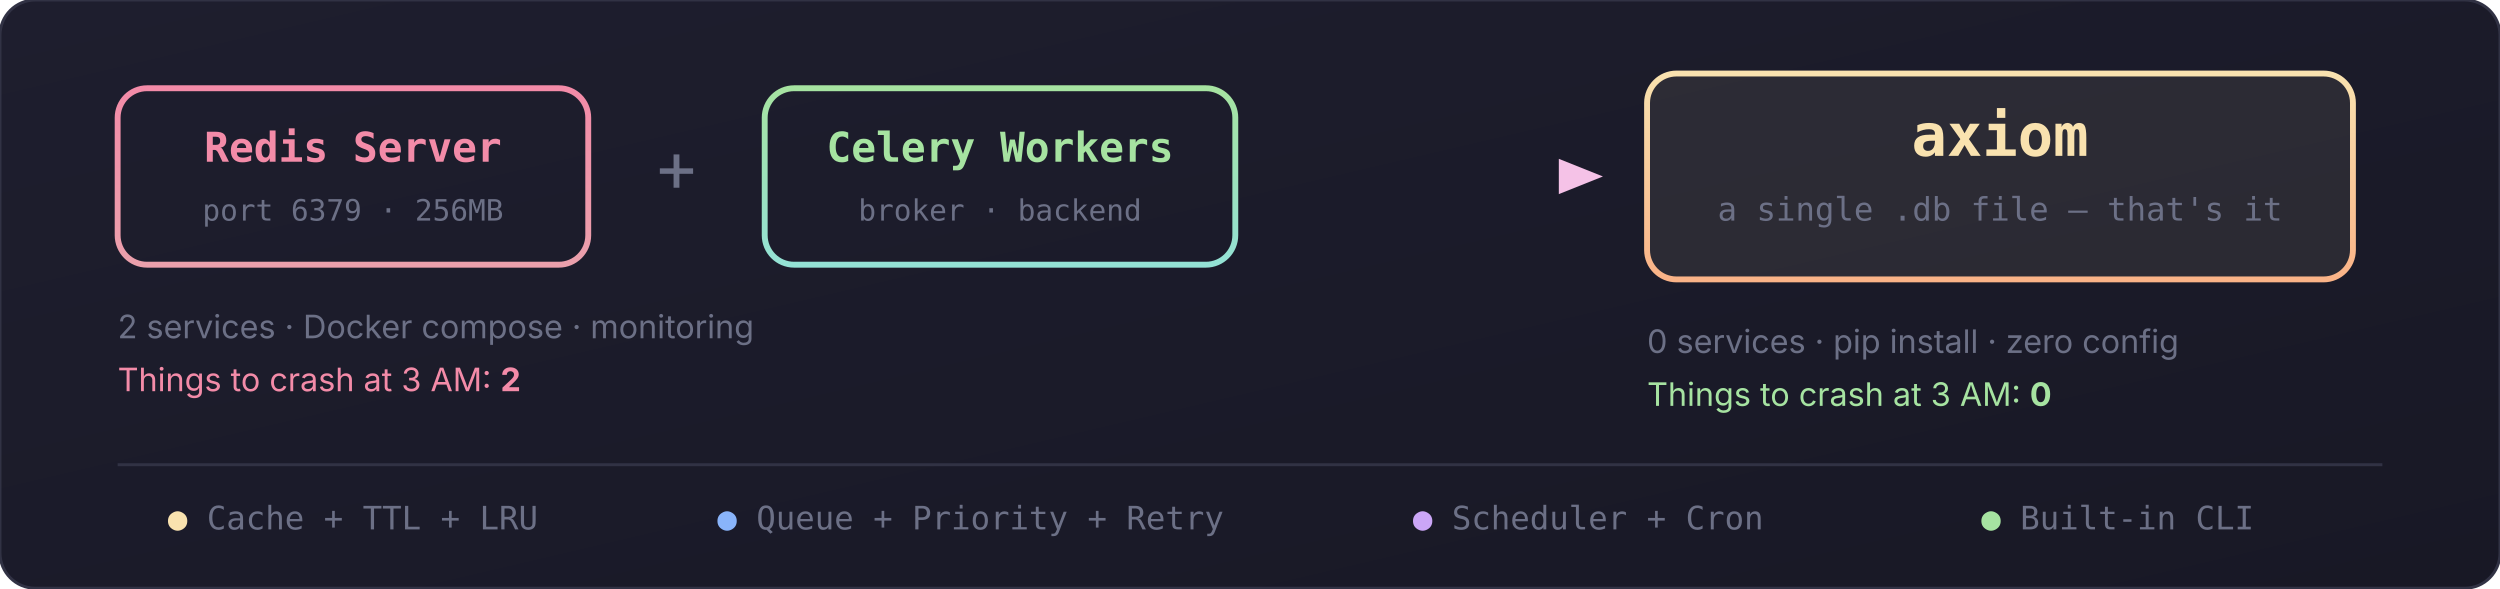
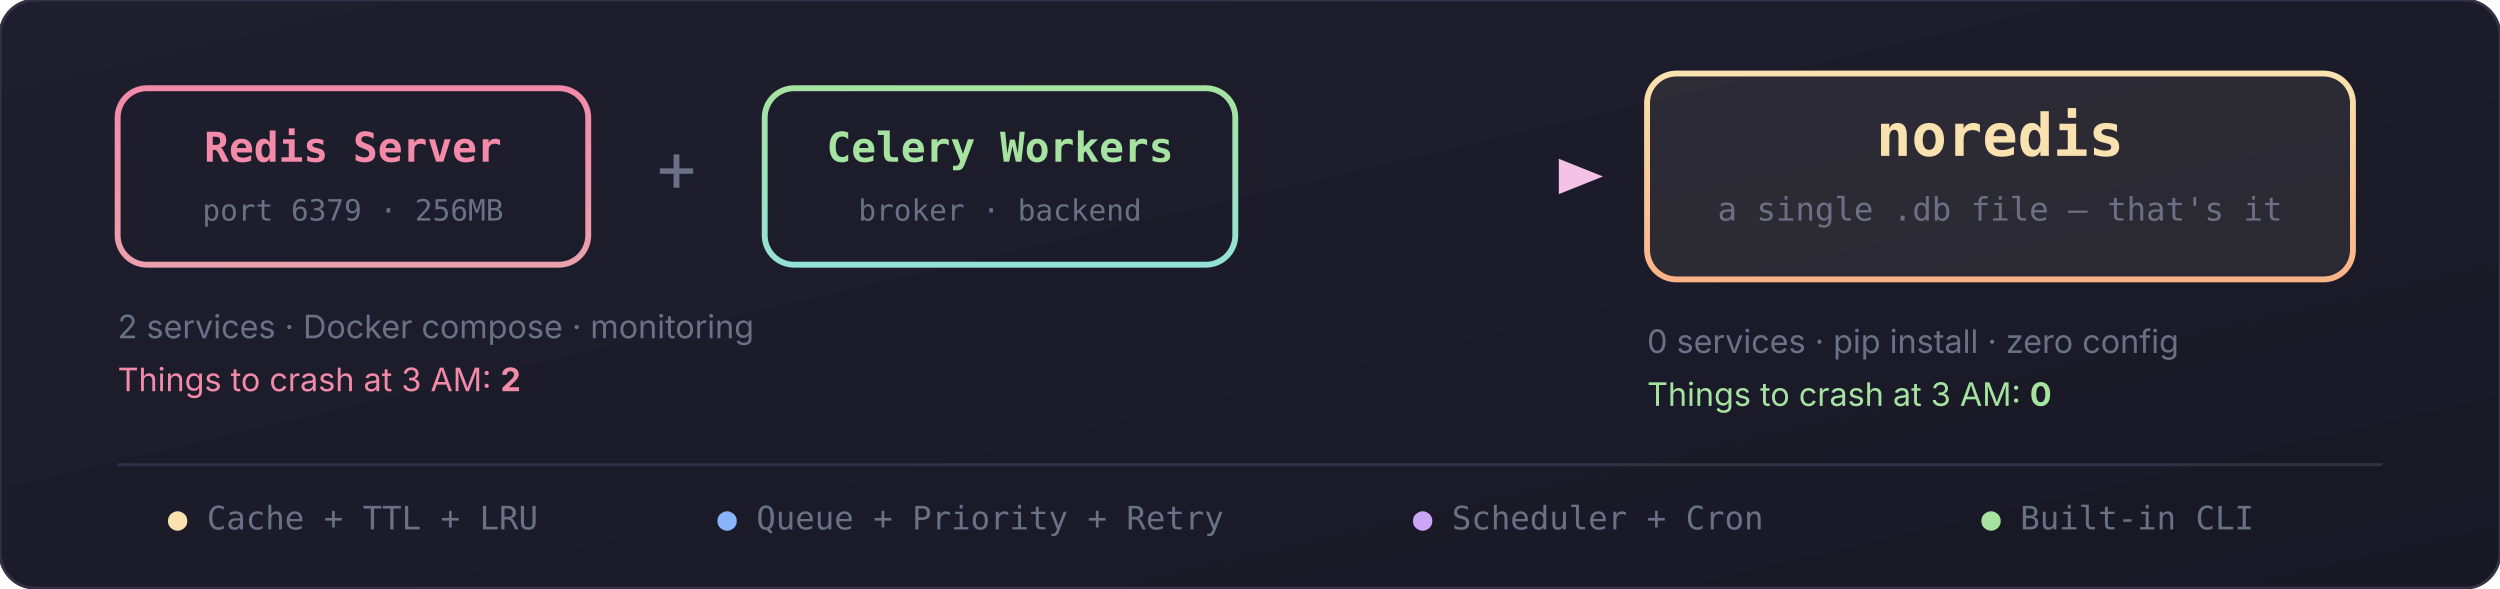
<svg xmlns="http://www.w3.org/2000/svg" viewBox="0 0 850 200">
  <defs>
    <linearGradient id="bg" x1="0%" y1="0%" x2="100%" y2="100%">
      <stop offset="0%" style="stop-color:#1e1e2e" />
      <stop offset="100%" style="stop-color:#181825" />
    </linearGradient>
    <linearGradient id="redisGrad" x1="0%" y1="0%" x2="0%" y2="100%">
      <stop offset="0%" style="stop-color:#f38ba8" />
      <stop offset="100%" style="stop-color:#eba0ac" />
    </linearGradient>
    <linearGradient id="celeryGrad" x1="0%" y1="0%" x2="0%" y2="100%">
      <stop offset="0%" style="stop-color:#a6e3a1" />
      <stop offset="100%" style="stop-color:#94e2d5" />
    </linearGradient>
-     <linearGradient id="axiomGrad" x1="0%" y1="0%" x2="0%" y2="100%">
+     <linearGradient id="noredisGrad" x1="0%" y1="0%" x2="0%" y2="100%">
      <stop offset="0%" style="stop-color:#f9e2af" />
      <stop offset="100%" style="stop-color:#fab387" />
    </linearGradient>
    <linearGradient id="arrowGrad" x1="0%" y1="0%" x2="100%" y2="0%">
      <stop offset="0%" style="stop-color:#cba6f7" />
      <stop offset="100%" style="stop-color:#f5c2e7" />
    </linearGradient>
  </defs>
  <rect width="850" height="200" rx="12" fill="url(#bg)" stroke="#313244" stroke-width="1" />
  <rect x="40" y="30" width="160" height="60" rx="10" fill="none" stroke="url(#redisGrad)" stroke-width="2" />
  <text x="120" y="55" font-family="'SF Mono',monospace" font-size="14" fill="#f38ba8" text-anchor="middle" font-weight="600">Redis Server</text>
  <text x="120" y="75" font-family="'SF Mono',monospace" font-size="10" fill="#6c7086" text-anchor="middle">port 6379 · 256MB</text>
  <text x="230" y="65" font-family="'Inter',sans-serif" font-size="24" fill="#6c7086" text-anchor="middle">+</text>
  <rect x="260" y="30" width="160" height="60" rx="10" fill="none" stroke="url(#celeryGrad)" stroke-width="2" />
  <text x="340" y="55" font-family="'SF Mono',monospace" font-size="14" fill="#a6e3a1" text-anchor="middle" font-weight="600">Celery Workers</text>
  <text x="340" y="75" font-family="'SF Mono',monospace" font-size="10" fill="#6c7086" text-anchor="middle">broker · backend</text>
  <text x="40" y="115" font-family="'Inter',sans-serif" font-size="11" fill="#6c7086">2 services · Docker compose · monitoring</text>
  <text x="40" y="133" font-family="'Inter',sans-serif" font-size="11" fill="#f38ba8">Things to crash at 3 AM: <tspan font-weight="700">2</tspan>
  </text>
  <line x1="440" y1="60" x2="530" y2="60" stroke="url(#arrowGrad)" stroke-width="2.5" stroke-dasharray="6,4" />
  <polygon points="530,54 545,60 530,66" fill="#f5c2e7" />
-   <rect x="560" y="25" width="240" height="70" rx="10" fill="rgba(249,226,175,0.08)" stroke="url(#axiomGrad)" stroke-width="2" />
-   <text x="680" y="53" font-family="'SF Mono',monospace" font-size="20" fill="#f9e2af" text-anchor="middle" font-weight="700">axiom</text>
+   <rect x="560" y="25" width="240" height="70" rx="10" fill="rgba(249,226,175,0.08)" stroke="url(#noredisGrad)" stroke-width="2" />
+   <text x="680" y="53" font-family="'SF Mono',monospace" font-size="20" fill="#f9e2af" text-anchor="middle" font-weight="700">noredis</text>
  <text x="680" y="75" font-family="'SF Mono',monospace" font-size="11" fill="#6c7086" text-anchor="middle">a single .db file — that's it</text>
  <text x="560" y="120" font-family="'Inter',sans-serif" font-size="11" fill="#6c7086">0 services · pip install · zero config</text>
  <text x="560" y="138" font-family="'Inter',sans-serif" font-size="11" fill="#a6e3a1">Things to crash at 3 AM: <tspan font-weight="700">0</tspan>
  </text>
  <line x1="40" y1="158" x2="810" y2="158" stroke="#313244" stroke-width="1" />
  <g font-family="'SF Mono',monospace" font-size="11" fill="#6c7086">
    <text x="120" y="180" text-anchor="middle">
      <tspan fill="#f9e2af">●</tspan> Cache + TTL + LRU
    </text>
    <text x="330" y="180" text-anchor="middle">
      <tspan fill="#89b4fa">●</tspan> Queue + Priority + Retry
    </text>
    <text x="540" y="180" text-anchor="middle">
      <tspan fill="#cba6f7">●</tspan> Scheduler + Cron
    </text>
    <text x="720" y="180" text-anchor="middle">
      <tspan fill="#a6e3a1">●</tspan> Built-in CLI
    </text>
  </g>
</svg>
